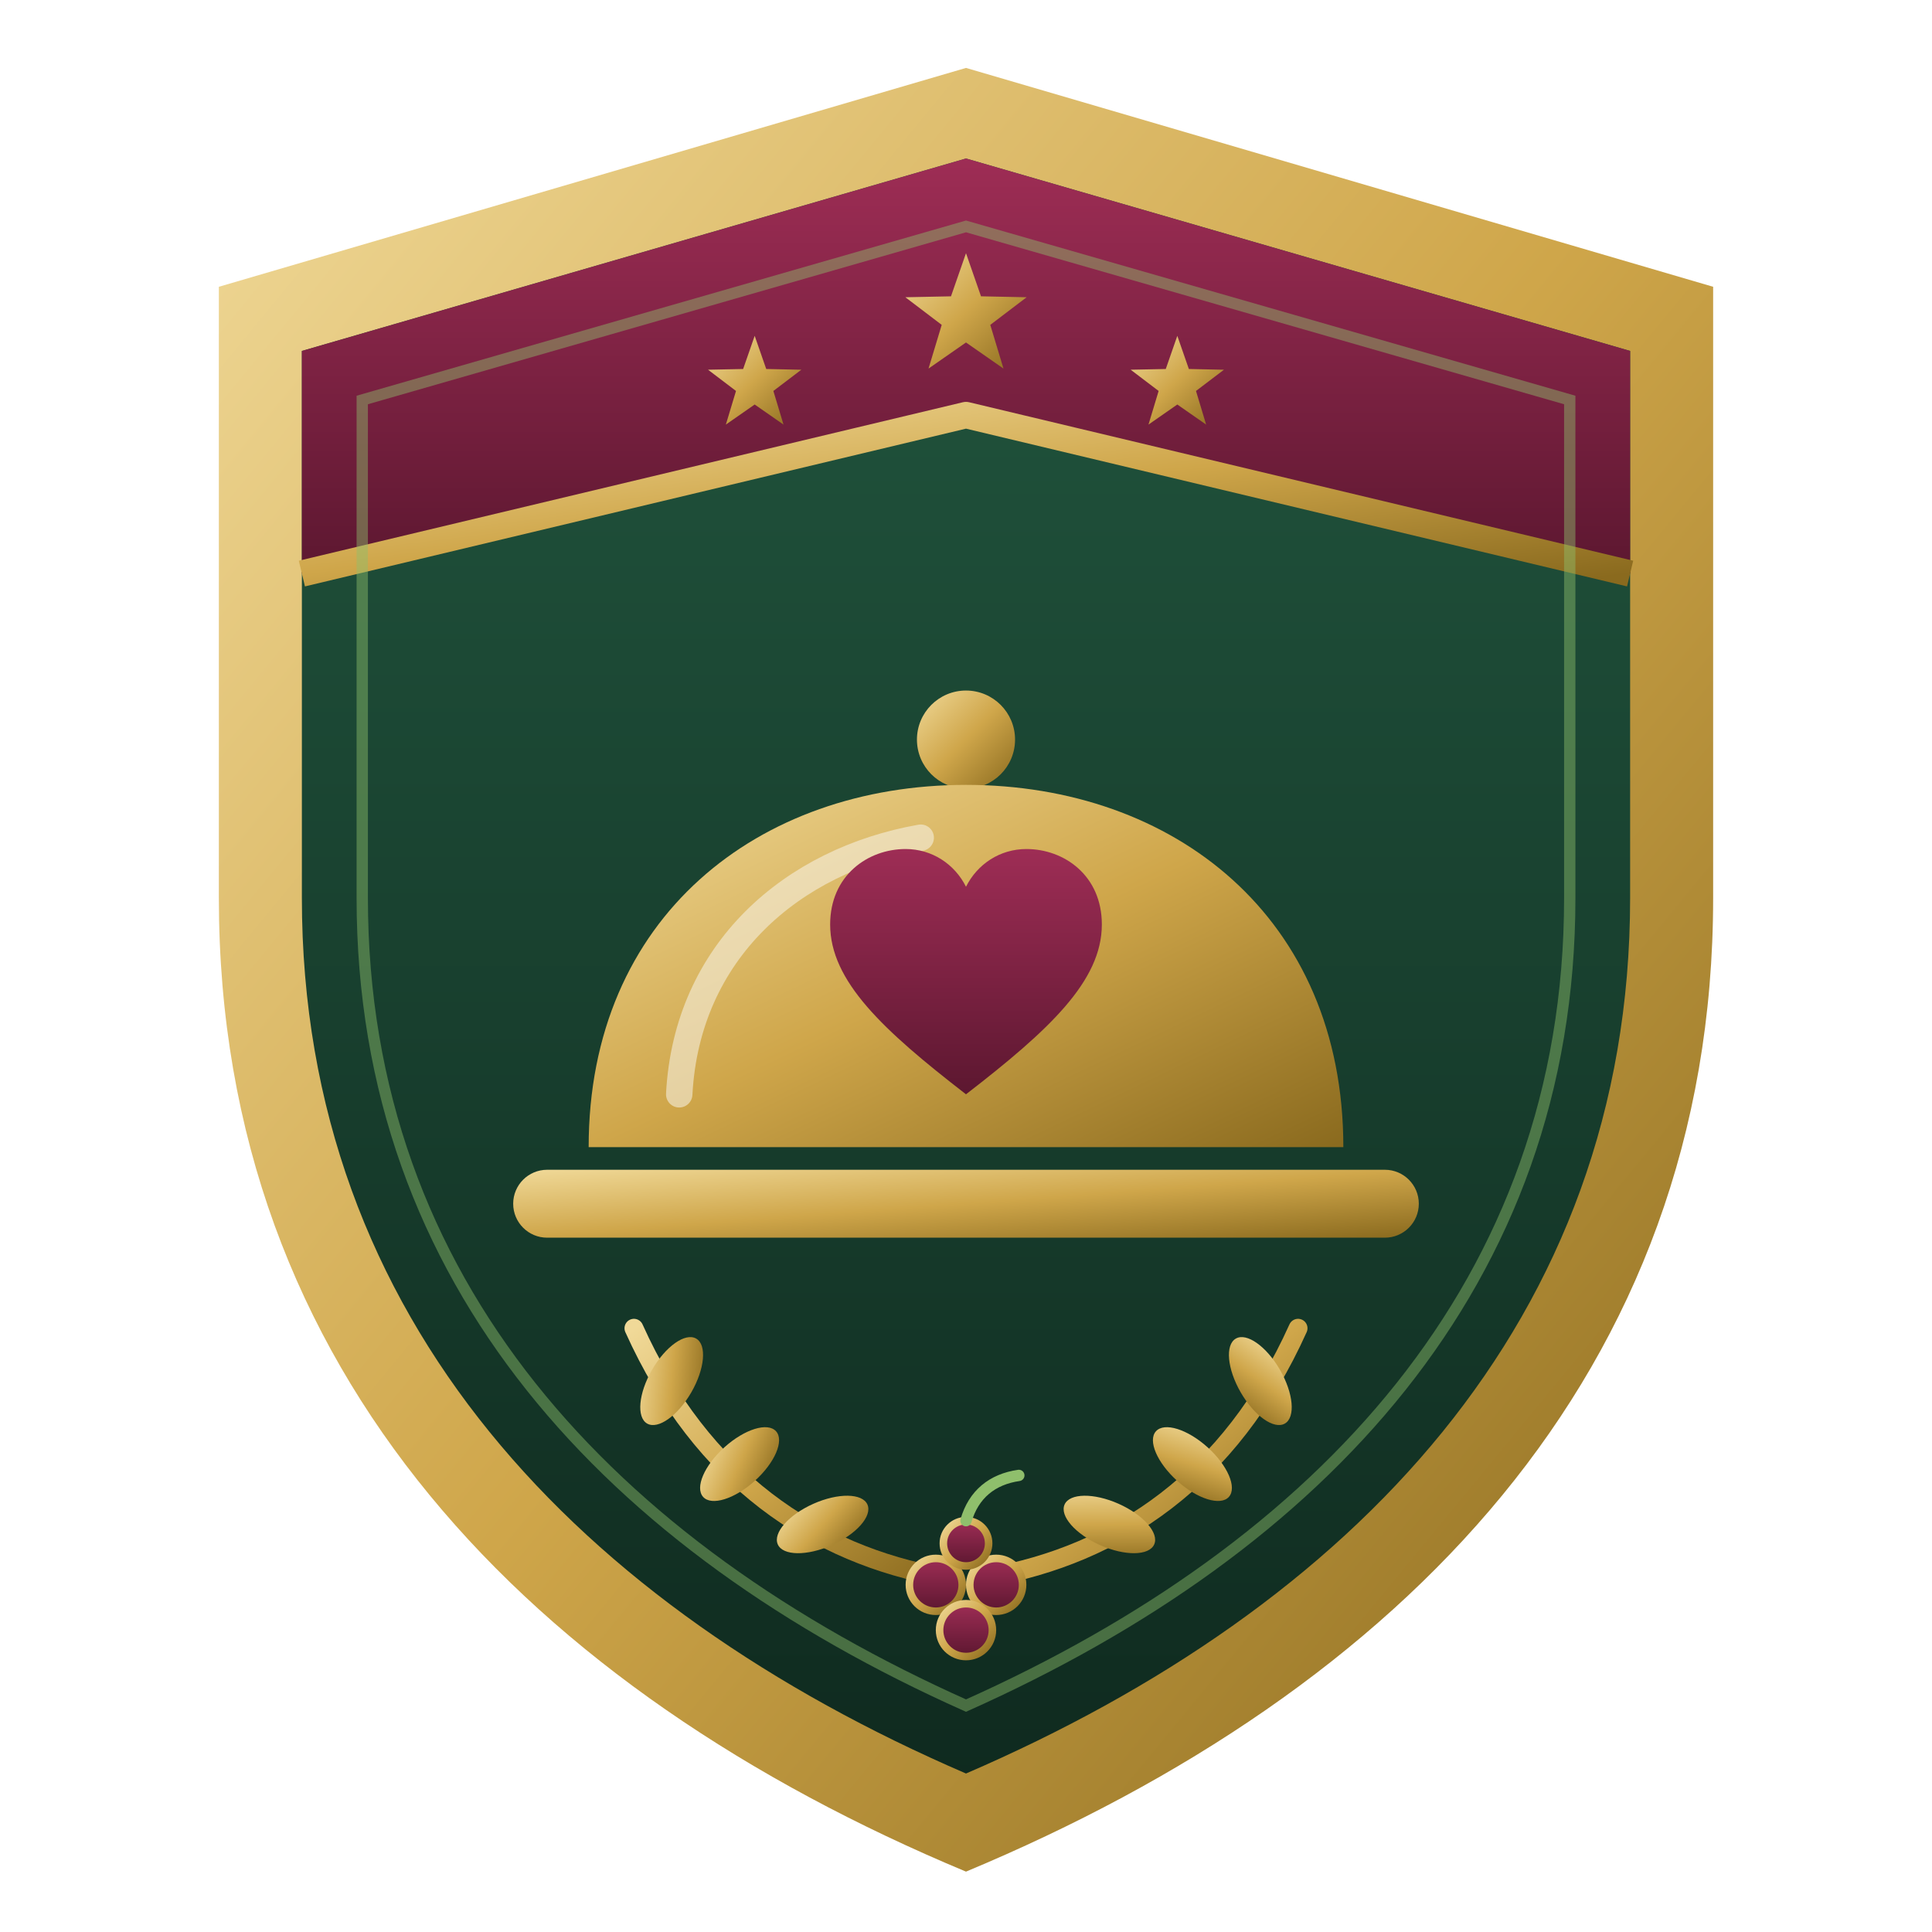
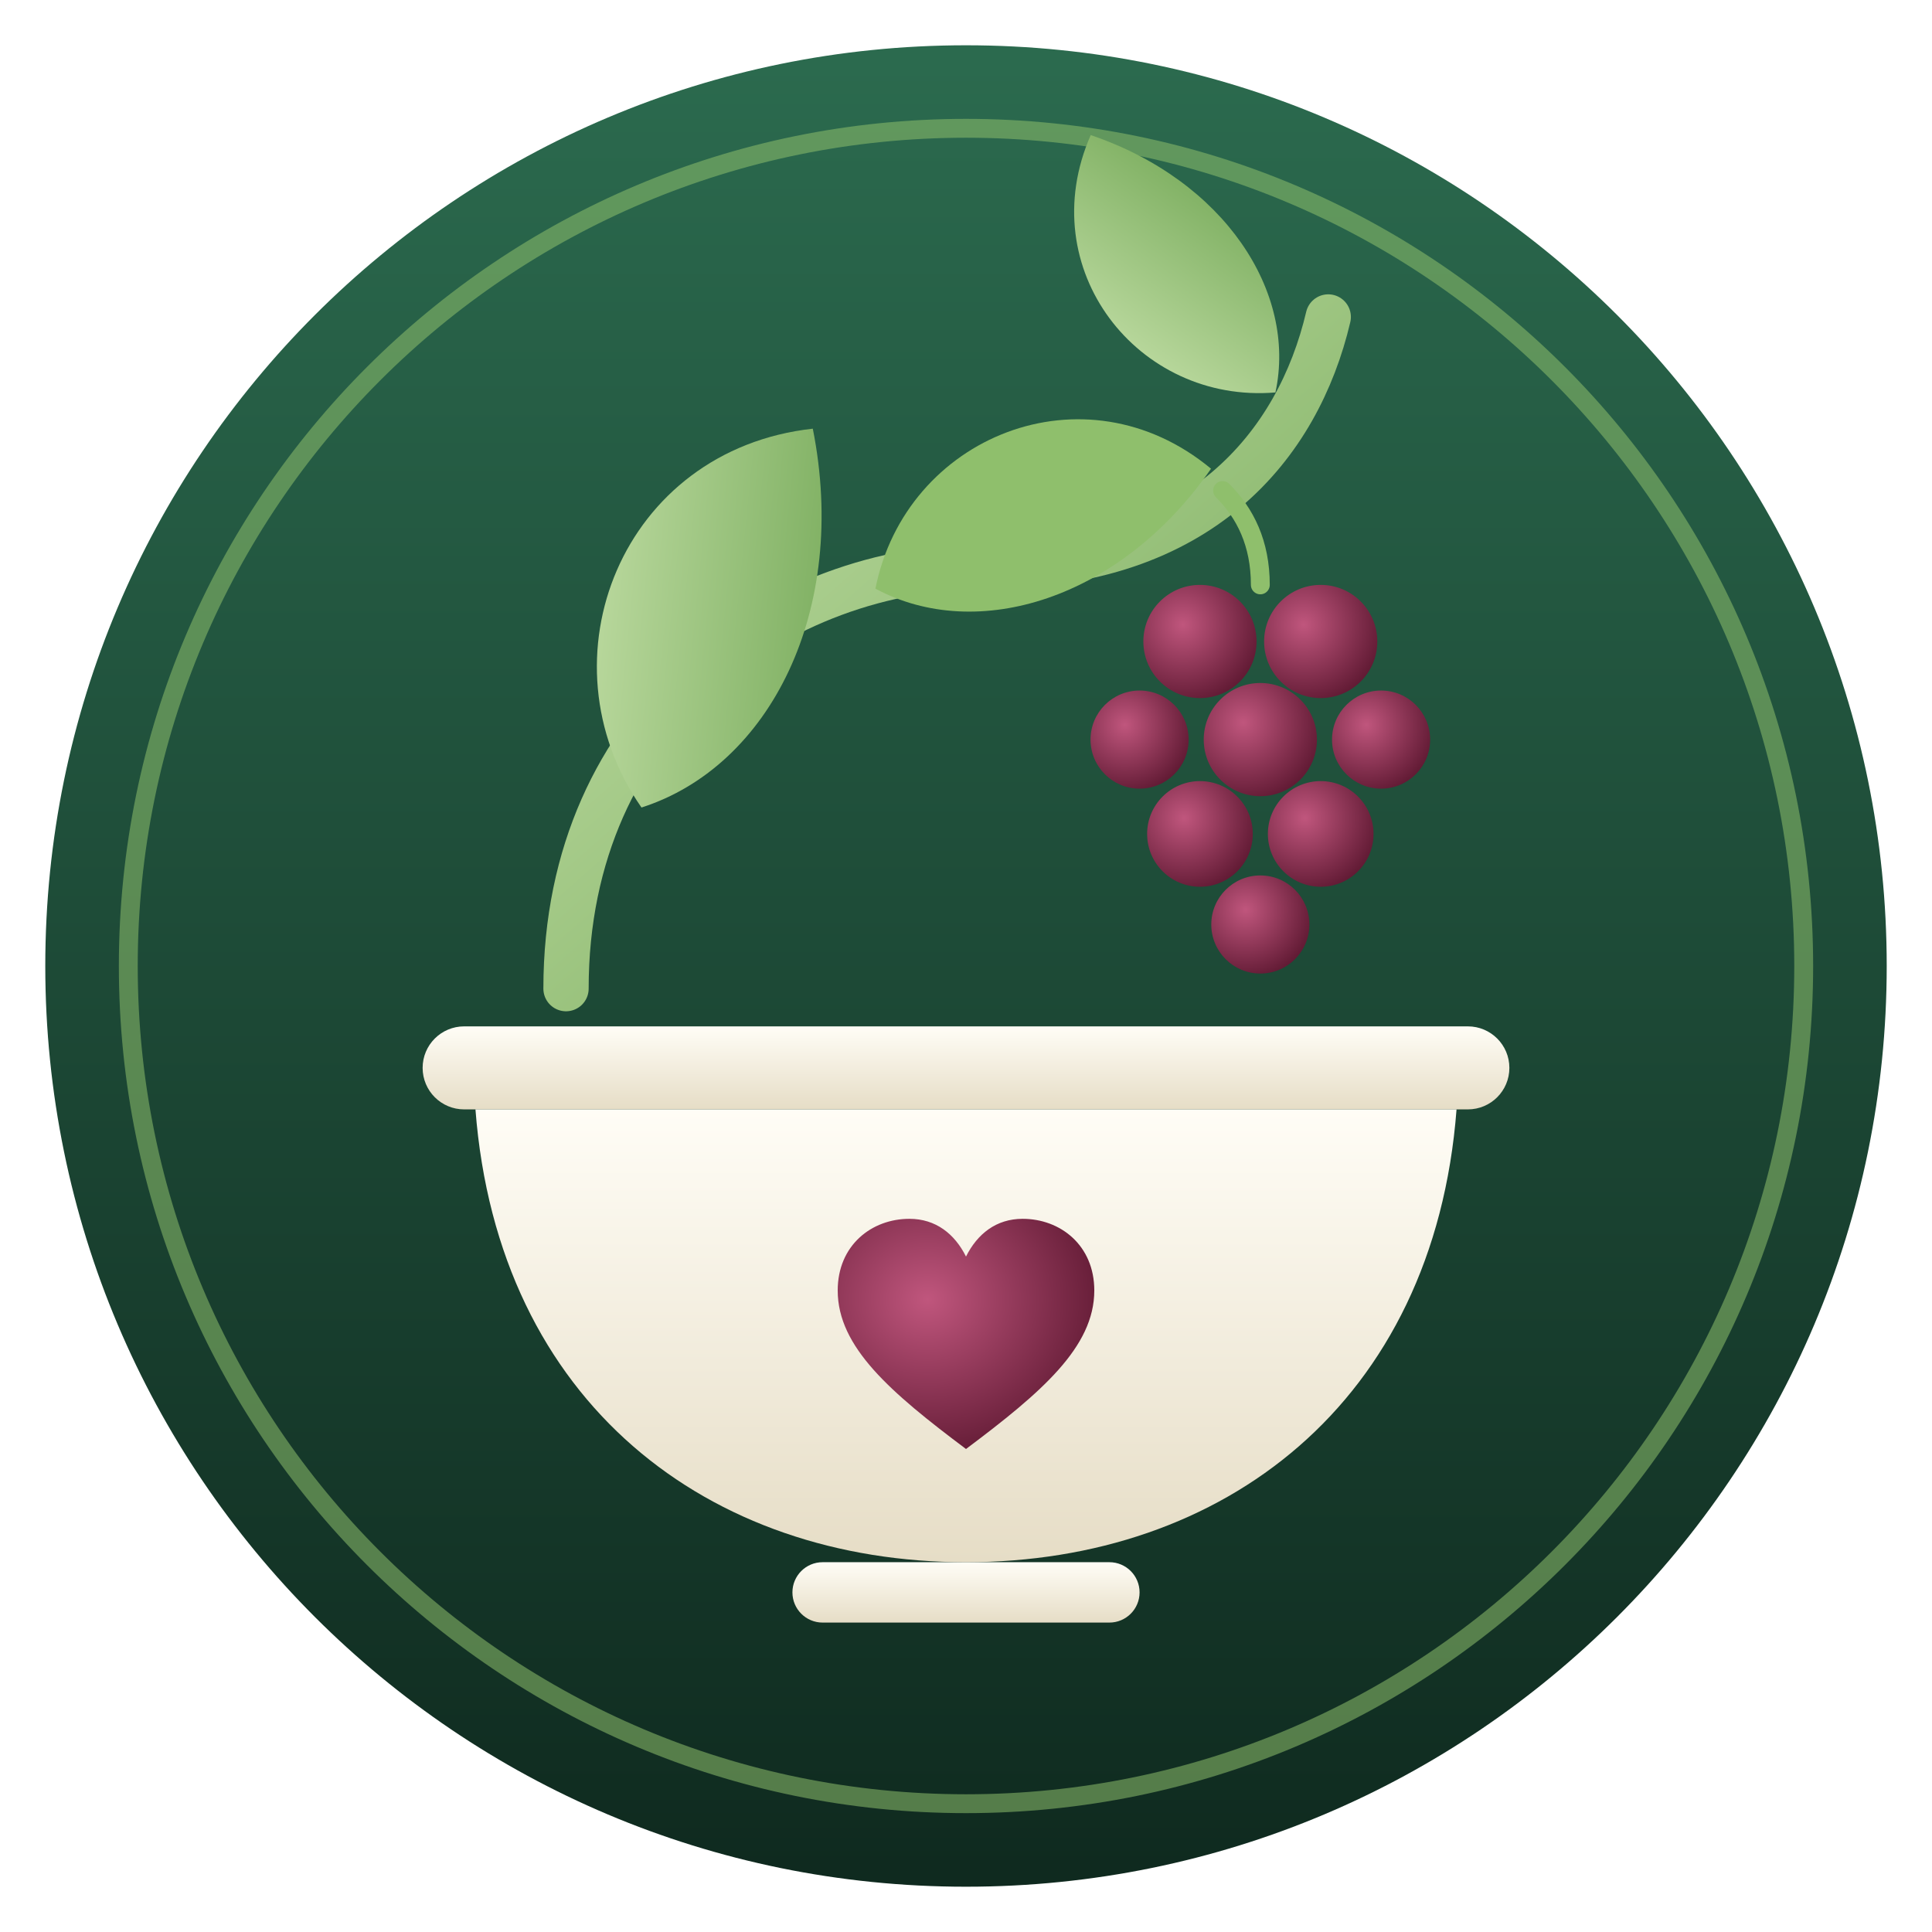
- <svg xmlns="http://www.w3.org/2000/svg" viewBox="0 0 512 512" role="img" aria-label="SurplusServe crest">
+ <svg xmlns="http://www.w3.org/2000/svg" viewBox="0 0 512 512" role="img" aria-label="SurplusServe emblem">
  <defs>
-     <linearGradient id="gold" x1="0" y1="0" x2="1" y2="1">
-       <stop offset="0" stop-color="#F0D998" />
-       <stop offset=".5" stop-color="#CFA64A" />
-       <stop offset="1" stop-color="#8A6A1E" />
-     </linearGradient>
    <linearGradient id="verd" x1="0" y1="0" x2="0" y2="1">
-       <stop offset="0" stop-color="#22573F" />
+       <stop offset="0" stop-color="#2B6A4E" />
      <stop offset="1" stop-color="#0F2A1F" />
    </linearGradient>
-     <linearGradient id="red" x1="0" y1="0" x2="0" y2="1">
-       <stop offset="0" stop-color="#9E2D55" />
+     <linearGradient id="leaf" x1="0" y1="0" x2="1" y2="1">
+       <stop offset="0" stop-color="#C9E3AD" />
+       <stop offset="1" stop-color="#6FA552" />
+     </linearGradient>
+     <radialGradient id="grape" cx=".35" cy=".35" r=".75">
+       <stop offset="0" stop-color="#C0567D" />
      <stop offset="1" stop-color="#5C1730" />
+     </radialGradient>
+     <linearGradient id="bowl" x1="0" y1="0" x2="0" y2="1">
+       <stop offset="0" stop-color="#FFFDF6" />
+       <stop offset="1" stop-color="#E6DDC6" />
    </linearGradient>
-     <path id="star" d="M0,-13 L3.06,-4.21 L12.36,-4.02 L4.95,1.61 L7.64,10.52 L0,5.2 L-7.64,10.52 L-4.95,1.61 L-12.36,-4.02 L-3.06,-4.21 Z" />
-     <ellipse id="leaf" rx="13" ry="6" />
+     <path id="leafShape" d="M0 0 C18 -42 74 -52 104 -14 C70 18 26 22 0 0 Z" />
  </defs>
-   <path d="M256 18 L454 76 V238 C454 364 371 448 256 496 C141 448 58 364 58 238 V76 Z" fill="url(#gold)" />
-   <path d="M256 42 L432 93 V238 C432 350 358 426 256 470 C154 426 80 350 80 238 V93 Z" fill="url(#verd)" />
-   <path d="M80 93 L256 42 L432 93 V152 L256 110 L80 152 Z" fill="url(#red)" />
-   <path d="M80 152 L256 110 L432 152" fill="none" stroke="url(#gold)" stroke-width="7" stroke-linejoin="round" />
-   <use href="#star" transform="translate(200 102)" fill="url(#gold)" />
-   <use href="#star" transform="translate(256 84) scale(1.3)" fill="url(#gold)" />
-   <use href="#star" transform="translate(312 102)" fill="url(#gold)" />
-   <path d="M256 60 L416 106 V238 C416 340 350 410 256 452 C162 410 96 340 96 238 V106 Z" fill="none" stroke="#8FBF6C" stroke-opacity=".45" stroke-width="3" />
-   <circle cx="256" cy="196" r="13" fill="url(#gold)" />
-   <path d="M156 304 C156 243 201 208 256 208 C311 208 356 243 356 304 Z" fill="url(#gold)" />
-   <path d="M180 290 C182 252 210 228 244 222" fill="none" stroke="#F8F4E8" stroke-opacity=".55" stroke-width="7" stroke-linecap="round" />
-   <rect x="136" y="310" width="240" height="18" rx="9" fill="url(#gold)" />
-   <path d="M256 290 C234 273 220 260 220 245 C220 232 230 225 240 225 C247 225 253 229 256 235 C259 229 265 225 272 225 C282 225 292 232 292 245 C292 260 278 273 256 290 Z" fill="url(#red)" />
-   <g fill="none" stroke="url(#gold)" stroke-width="5" stroke-linecap="round">
-     <path d="M168 352 C186 392 216 412 250 418" />
-     <path d="M344 352 C326 392 296 412 262 418" />
+   <circle cx="256" cy="256" r="244" fill="url(#verd)" />
+   <circle cx="256" cy="256" r="222" fill="none" stroke="#8FBF6C" stroke-opacity=".55" stroke-width="5" />
+   <path d="M150 262 C150 190 206 150 262 150 C318 150 344 118 352 84" fill="none" stroke="url(#leaf)" stroke-width="12" stroke-linecap="round" />
+   <path d="M262 150 C272 128 292 120 312 124" fill="none" stroke="#8FBF6C" stroke-width="5" stroke-linecap="round" />
+   <use href="#leafShape" transform="translate(170 214) rotate(-58) scale(1.05)" fill="url(#leaf)" />
+   <use href="#leafShape" transform="translate(232 156) rotate(-12) scale(.9)" fill="#8FBF6C" />
+   <use href="#leafShape" transform="translate(338 104) rotate(-118) scale(.8)" fill="url(#leaf)" />
+   <g fill="url(#grape)">
+     <circle cx="318" cy="170" r="15" />
+     <circle cx="350" cy="170" r="15" />
+     <circle cx="334" cy="196" r="15" />
+     <circle cx="302" cy="196" r="13" />
+     <circle cx="366" cy="196" r="13" />
+     <circle cx="318" cy="221" r="14" />
+     <circle cx="350" cy="221" r="14" />
+     <circle cx="334" cy="245" r="13" />
  </g>
-   <g fill="url(#gold)">
-     <use href="#leaf" transform="translate(178 366) rotate(-60)" />
-     <use href="#leaf" transform="translate(196 388) rotate(-42)" />
-     <use href="#leaf" transform="translate(218 404) rotate(-24)" />
-     <use href="#leaf" transform="translate(334 366) rotate(60)" />
-     <use href="#leaf" transform="translate(316 388) rotate(42)" />
-     <use href="#leaf" transform="translate(294 404) rotate(24)" />
-   </g>
-   <g fill="url(#red)" stroke="url(#gold)" stroke-width="2">
-     <circle cx="248" cy="420" r="7" />
-     <circle cx="264" cy="420" r="7" />
-     <circle cx="256" cy="432" r="7" />
-     <circle cx="256" cy="409" r="6" />
-   </g>
-   <path d="M256 403 C258 396 263 392 270 391" fill="none" stroke="#8FBF6C" stroke-width="3" stroke-linecap="round" />
+   <path d="M334 155 C334 144 330 136 324 130" fill="none" stroke="#8FBF6C" stroke-width="5" stroke-linecap="round" />
+   <rect x="112" y="272" width="288" height="22" rx="11" fill="url(#bowl)" />
+   <path d="M126 294 H386 C380 372 324 414 256 414 C188 414 132 372 126 294 Z" fill="url(#bowl)" />
+   <rect x="210" y="414" width="92" height="16" rx="8" fill="url(#bowl)" />
+   <path d="M256 384 C236 369 222 357 222 342 C222 330 231 323 241 323 C248 323 253 327 256 333 C259 327 264 323 271 323 C281 323 290 330 290 342 C290 357 276 369 256 384 Z" fill="url(#grape)" />
</svg>
